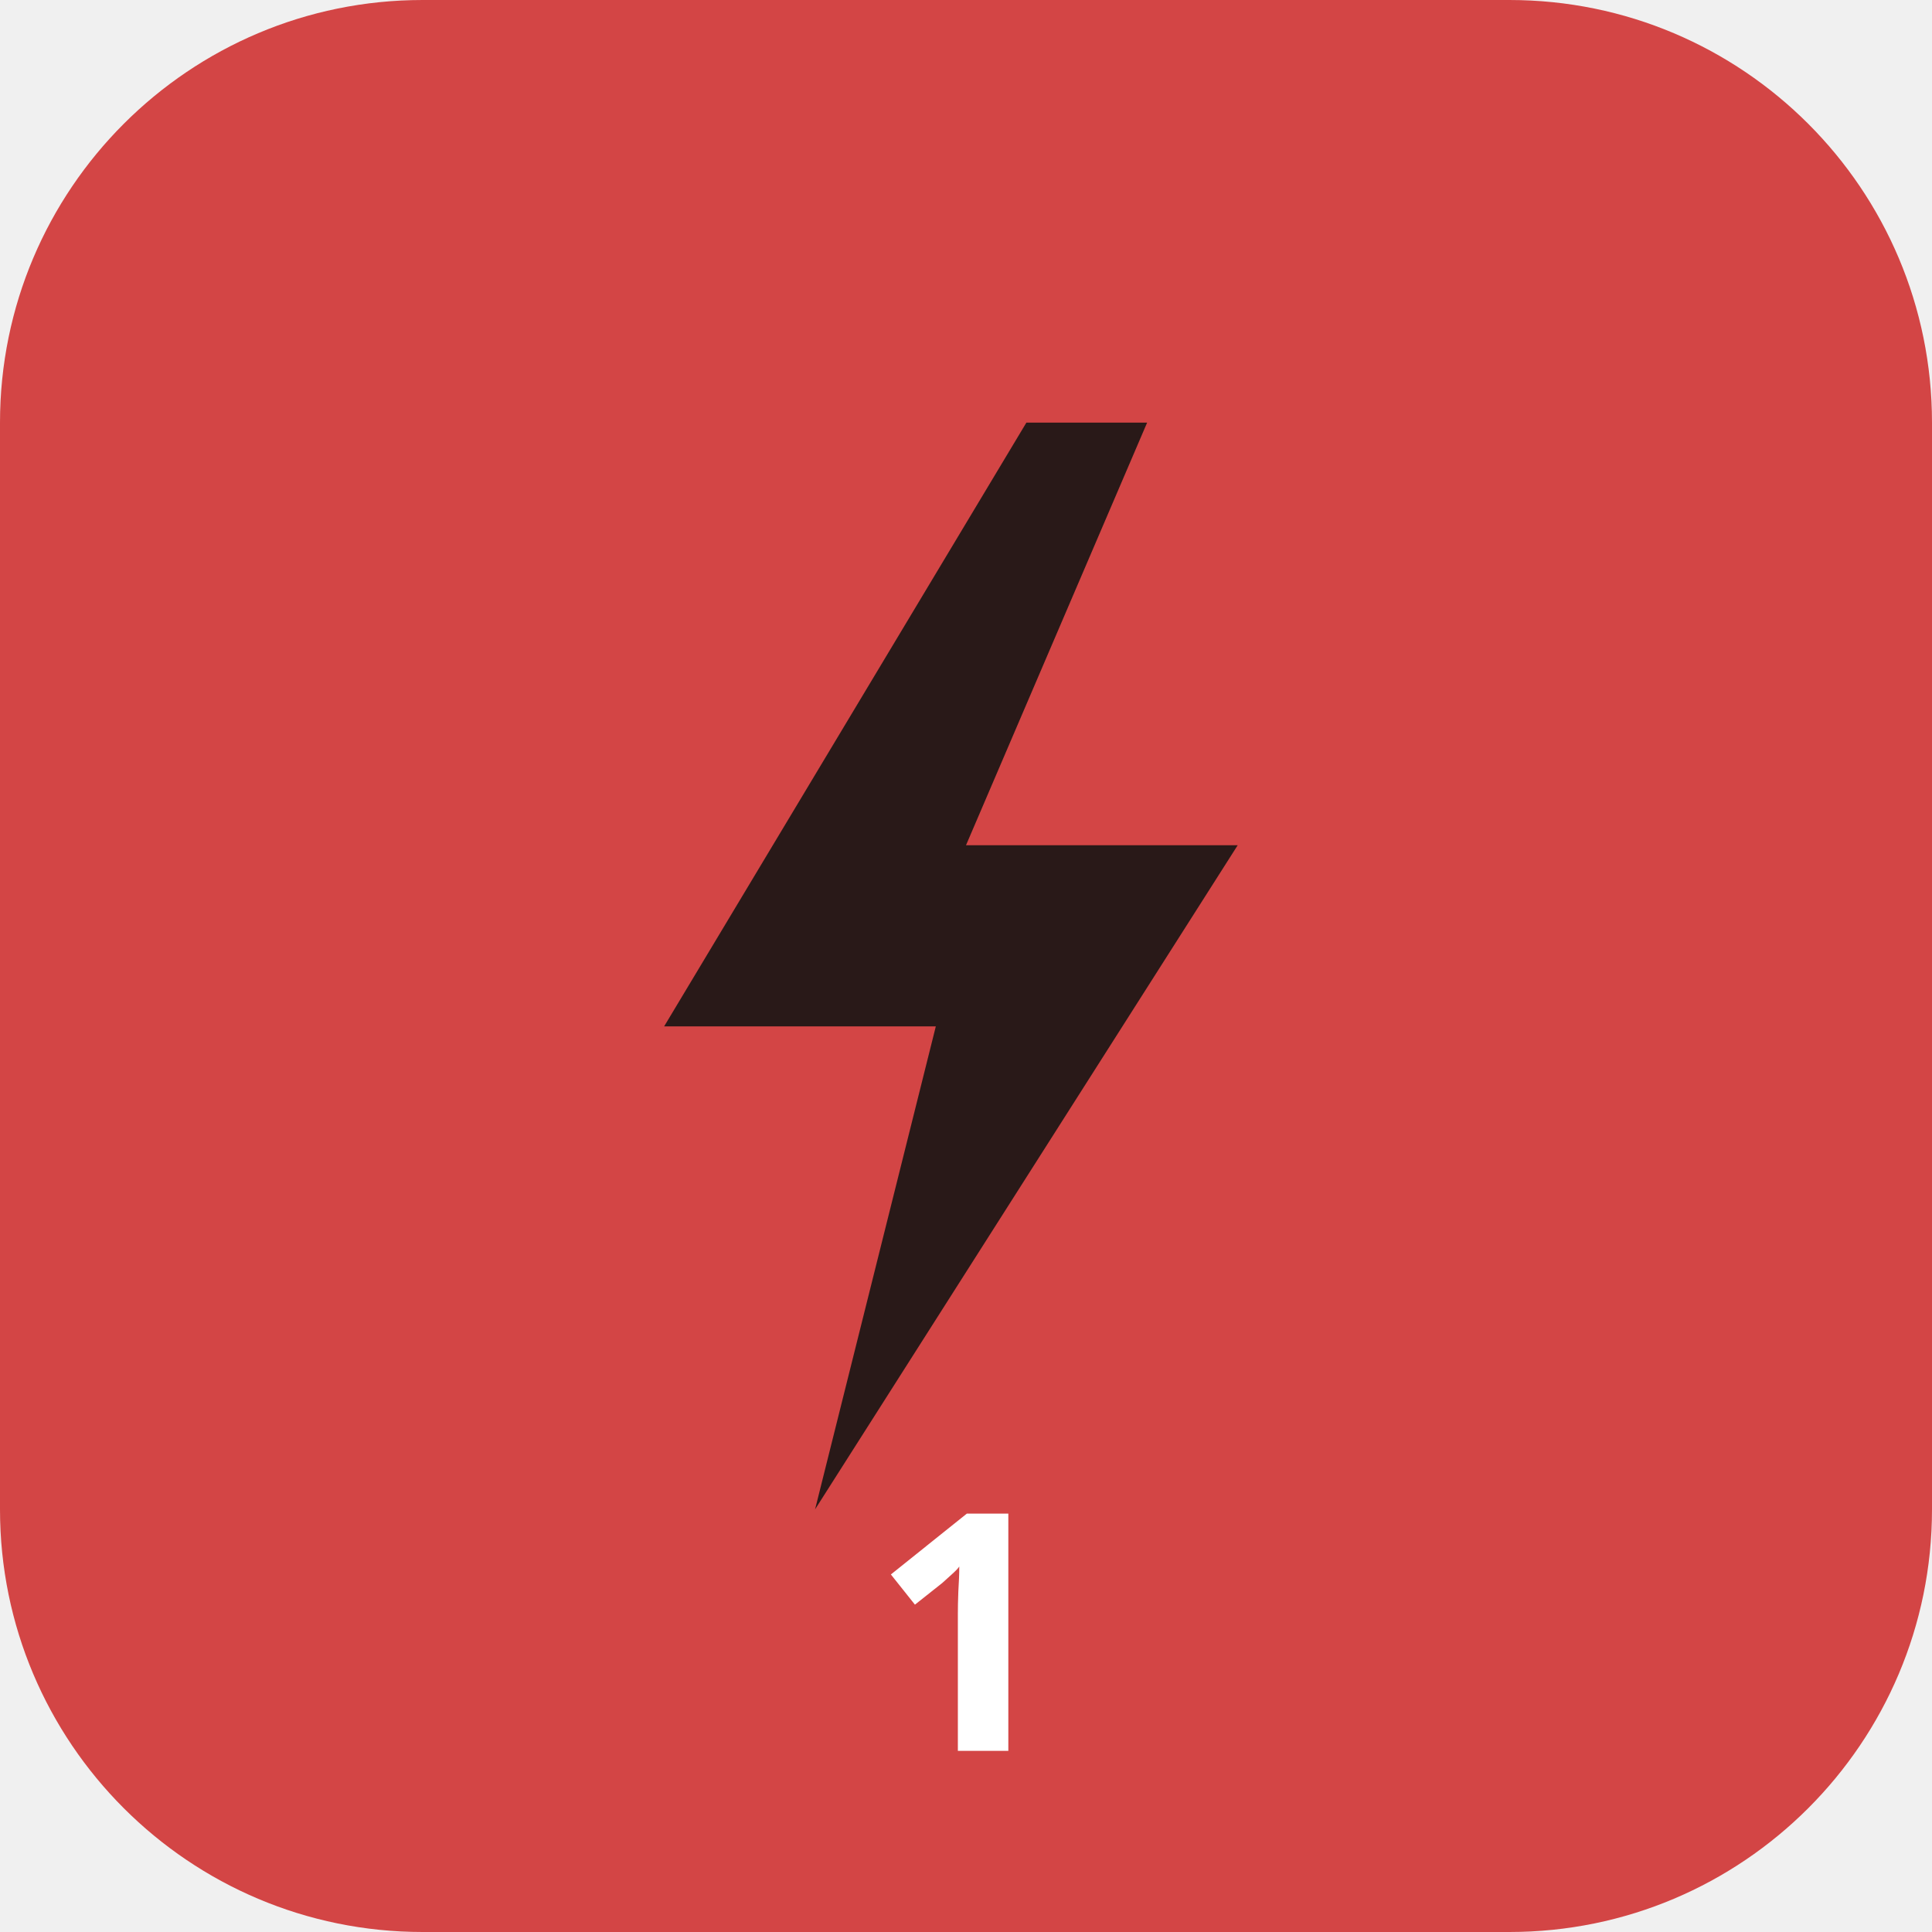
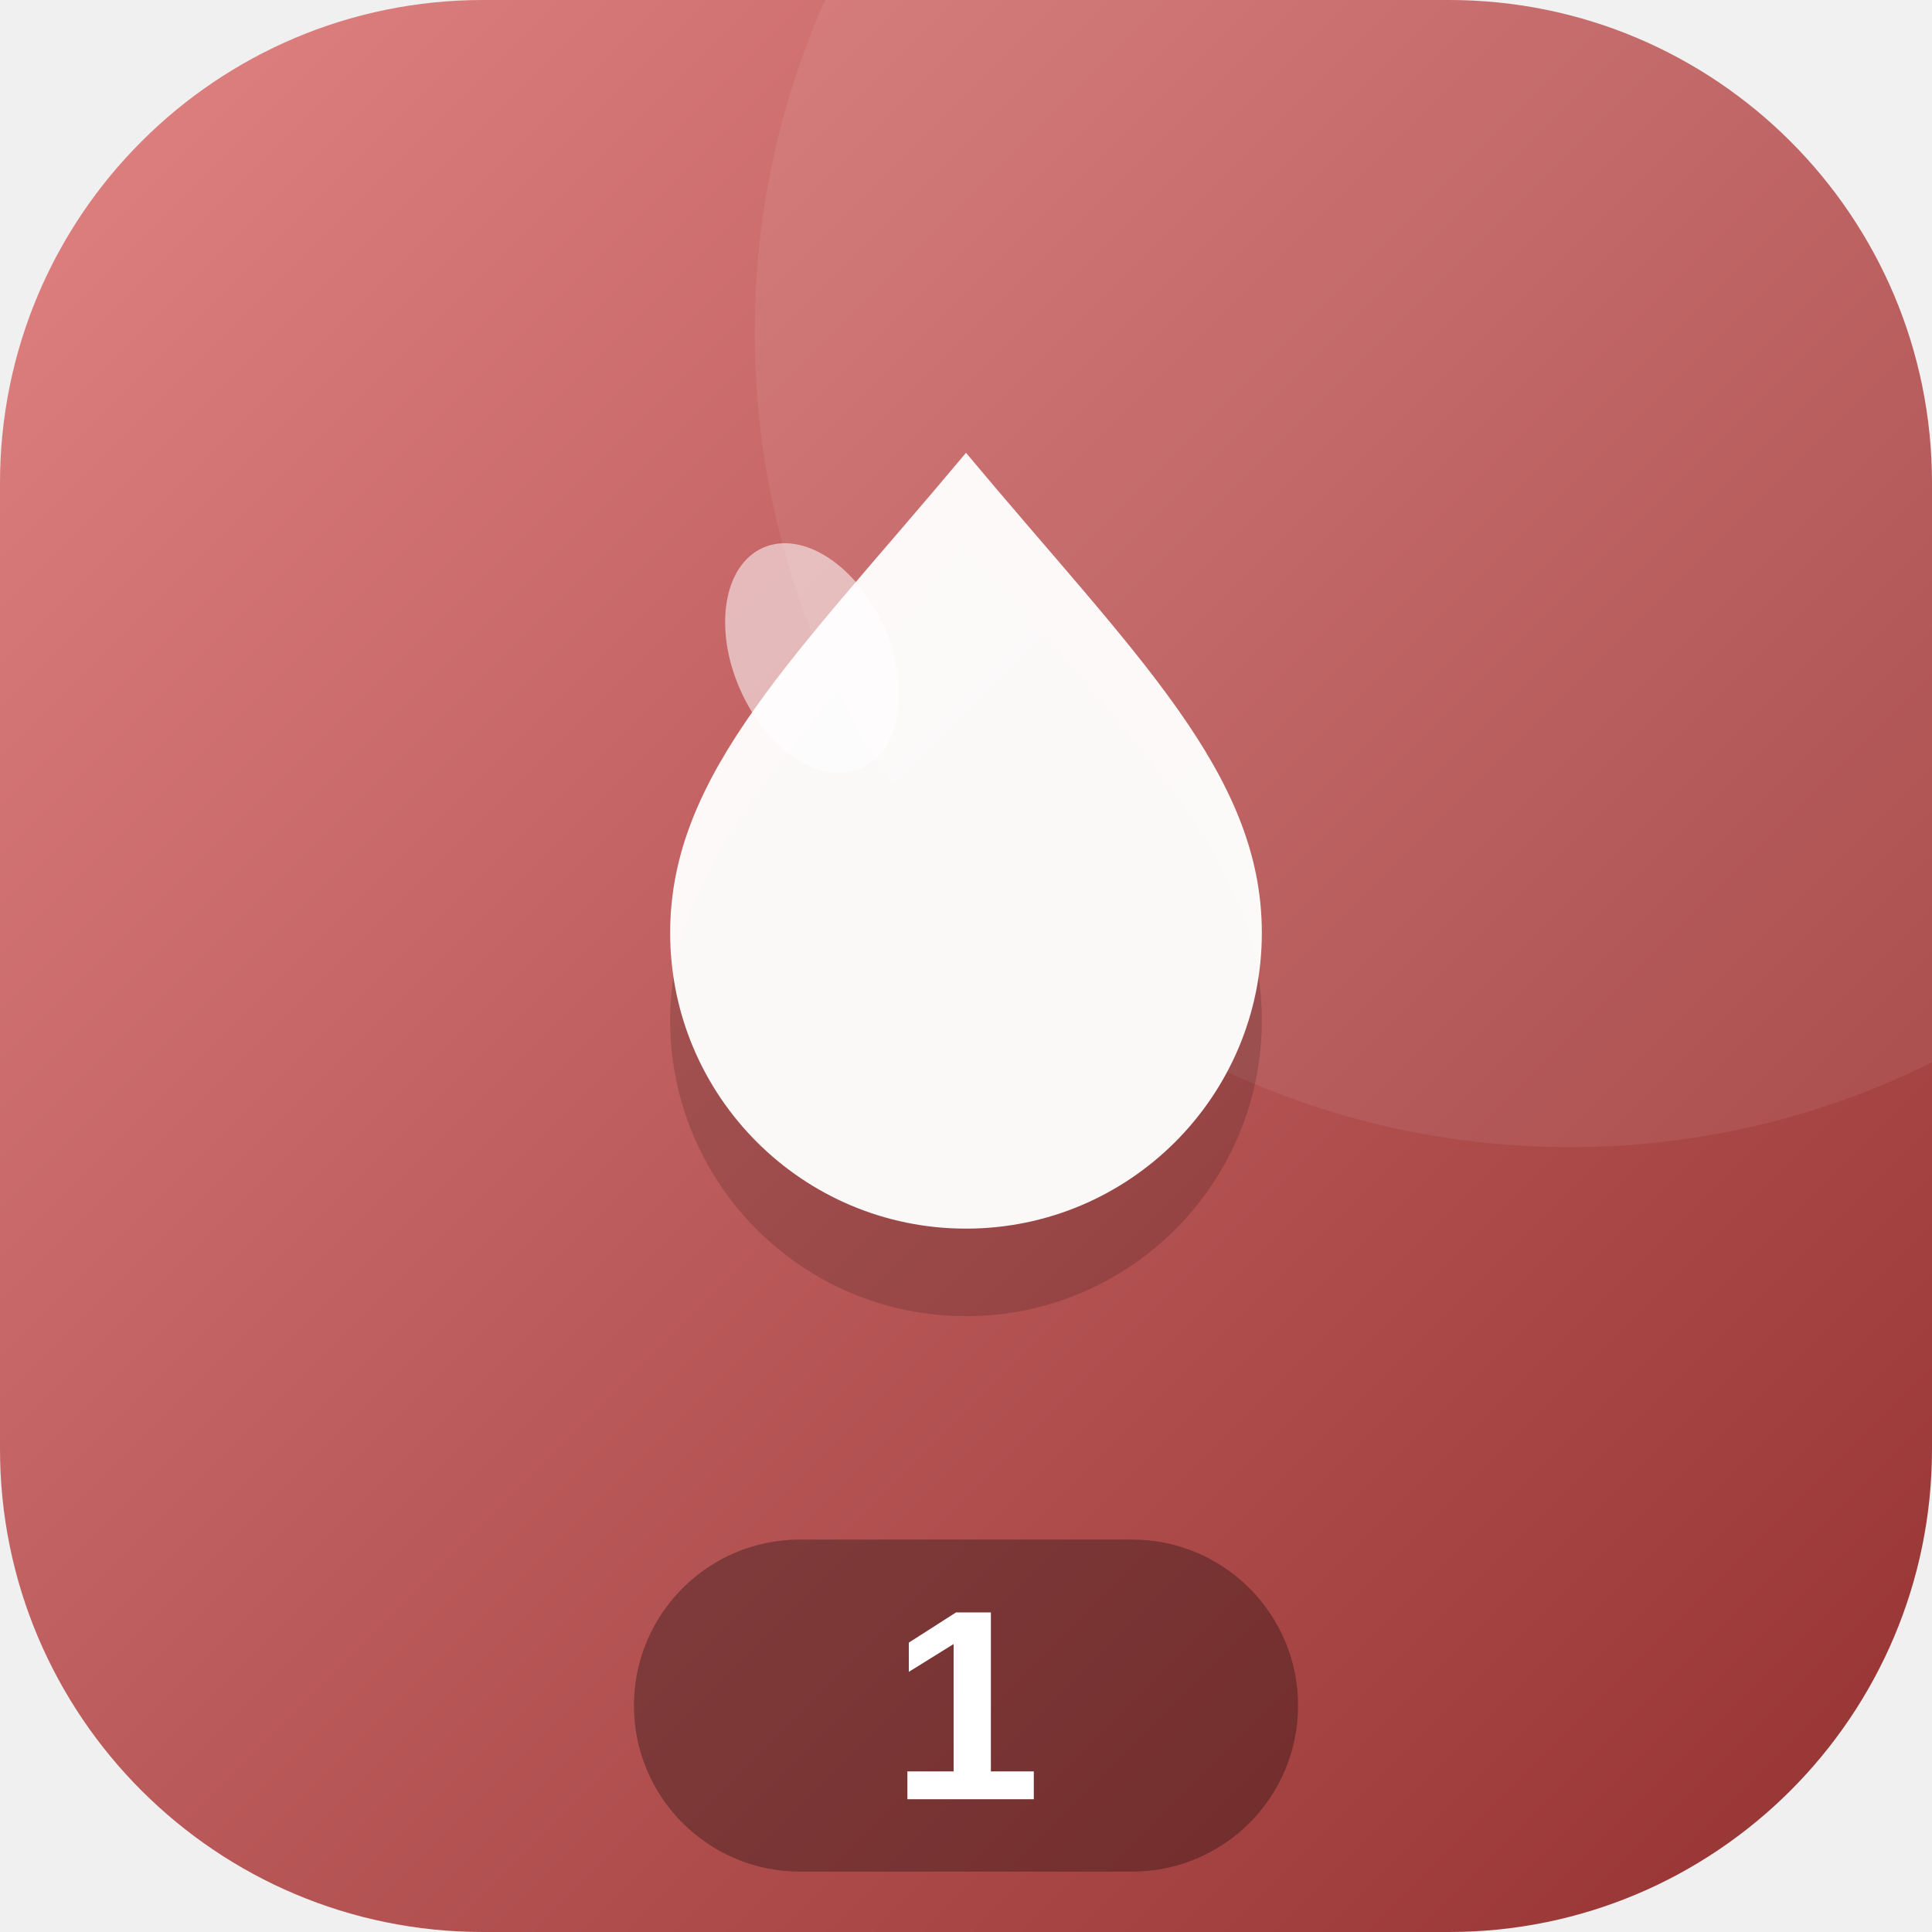
<svg xmlns="http://www.w3.org/2000/svg" viewBox="0 0 64 64">
-   <rect width="64" height="64" rx="14" fill="#d34545" />
-   <path d="M34 14L22 34h9l-4 16 14-22h-9l6-14z" fill="#0c1210" opacity="0.85" />
-   <text x="32" y="58" text-anchor="middle" font-family="system-ui,sans-serif" font-size="11" font-weight="700" fill="#fff">1</text>
+   <defs>
+     <linearGradient id="s" x1="0" y1="0" x2="1" y2="1">
+       <stop offset="0" stop-color="#e28484" />
+       <stop offset="1" stop-color="#943030" />
+     </linearGradient>
+   </defs>
+   <rect width="64" height="64" rx="16" fill="url(#s)" />
+   <circle cx="52" cy="11" r="27" fill="#ffffff" opacity="0.07" />
+   <path d="M32 16.5c5.6 6.7 9.8 10.6 9.8 15.9a9.8 9.8 0 1 1-19.6 0C22.2 27.1 26.4 23.2 32 16.5z" fill="#000000" opacity="0.16" transform="translate(0 1.4)" />
+   <path d="M32 15c5.6 6.7 9.8 10.6 9.8 15.9a9.8 9.8 0 1 1-19.6 0C22.2 25.6 26.4 21.7 32 15z" fill="#ffffff" opacity="0.96" />
+   <ellipse cx="26.9" cy="21.8" rx="2.6" ry="4" fill="#ffffff" opacity="0.55" transform="rotate(-24 26.9 21.8)" />
+   <rect x="21" y="51" width="22" height="11" rx="5.5" fill="#000" opacity="0.30" />
+   <text x="32" y="59.6" text-anchor="middle" font-family="Arial,Helvetica,sans-serif" font-size="9" font-weight="800" fill="#fff">1</text>
</svg>
